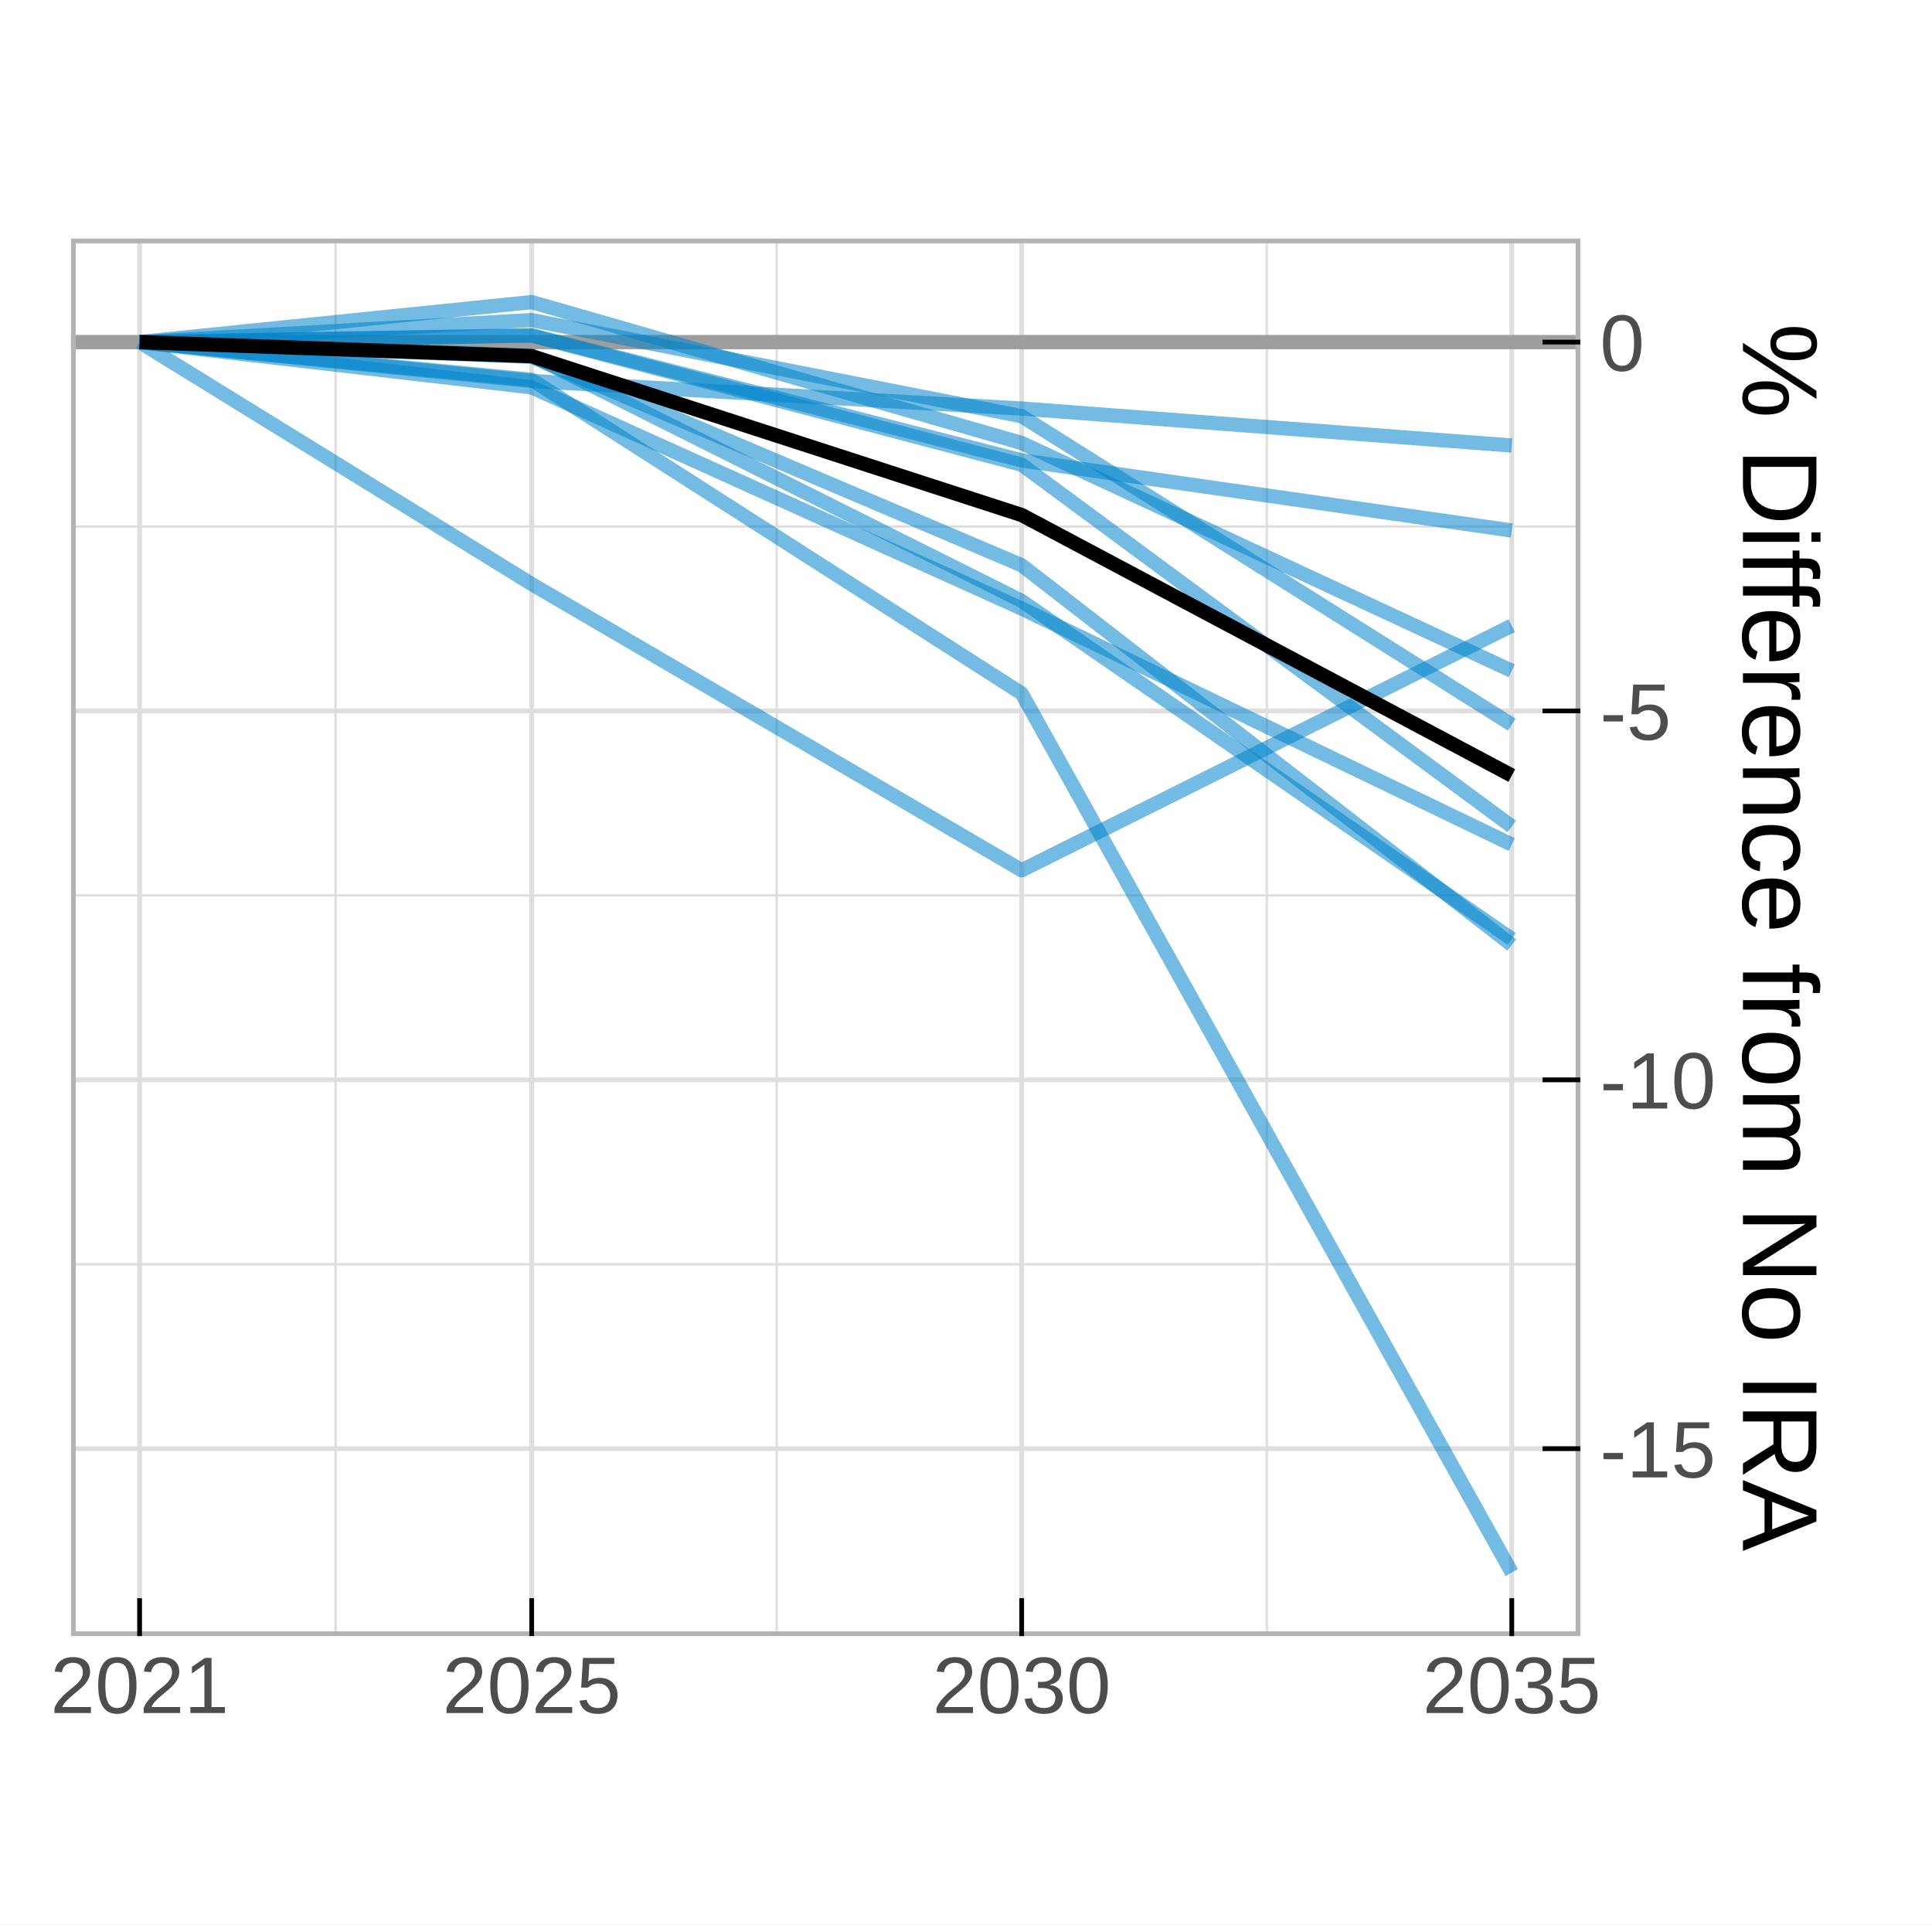
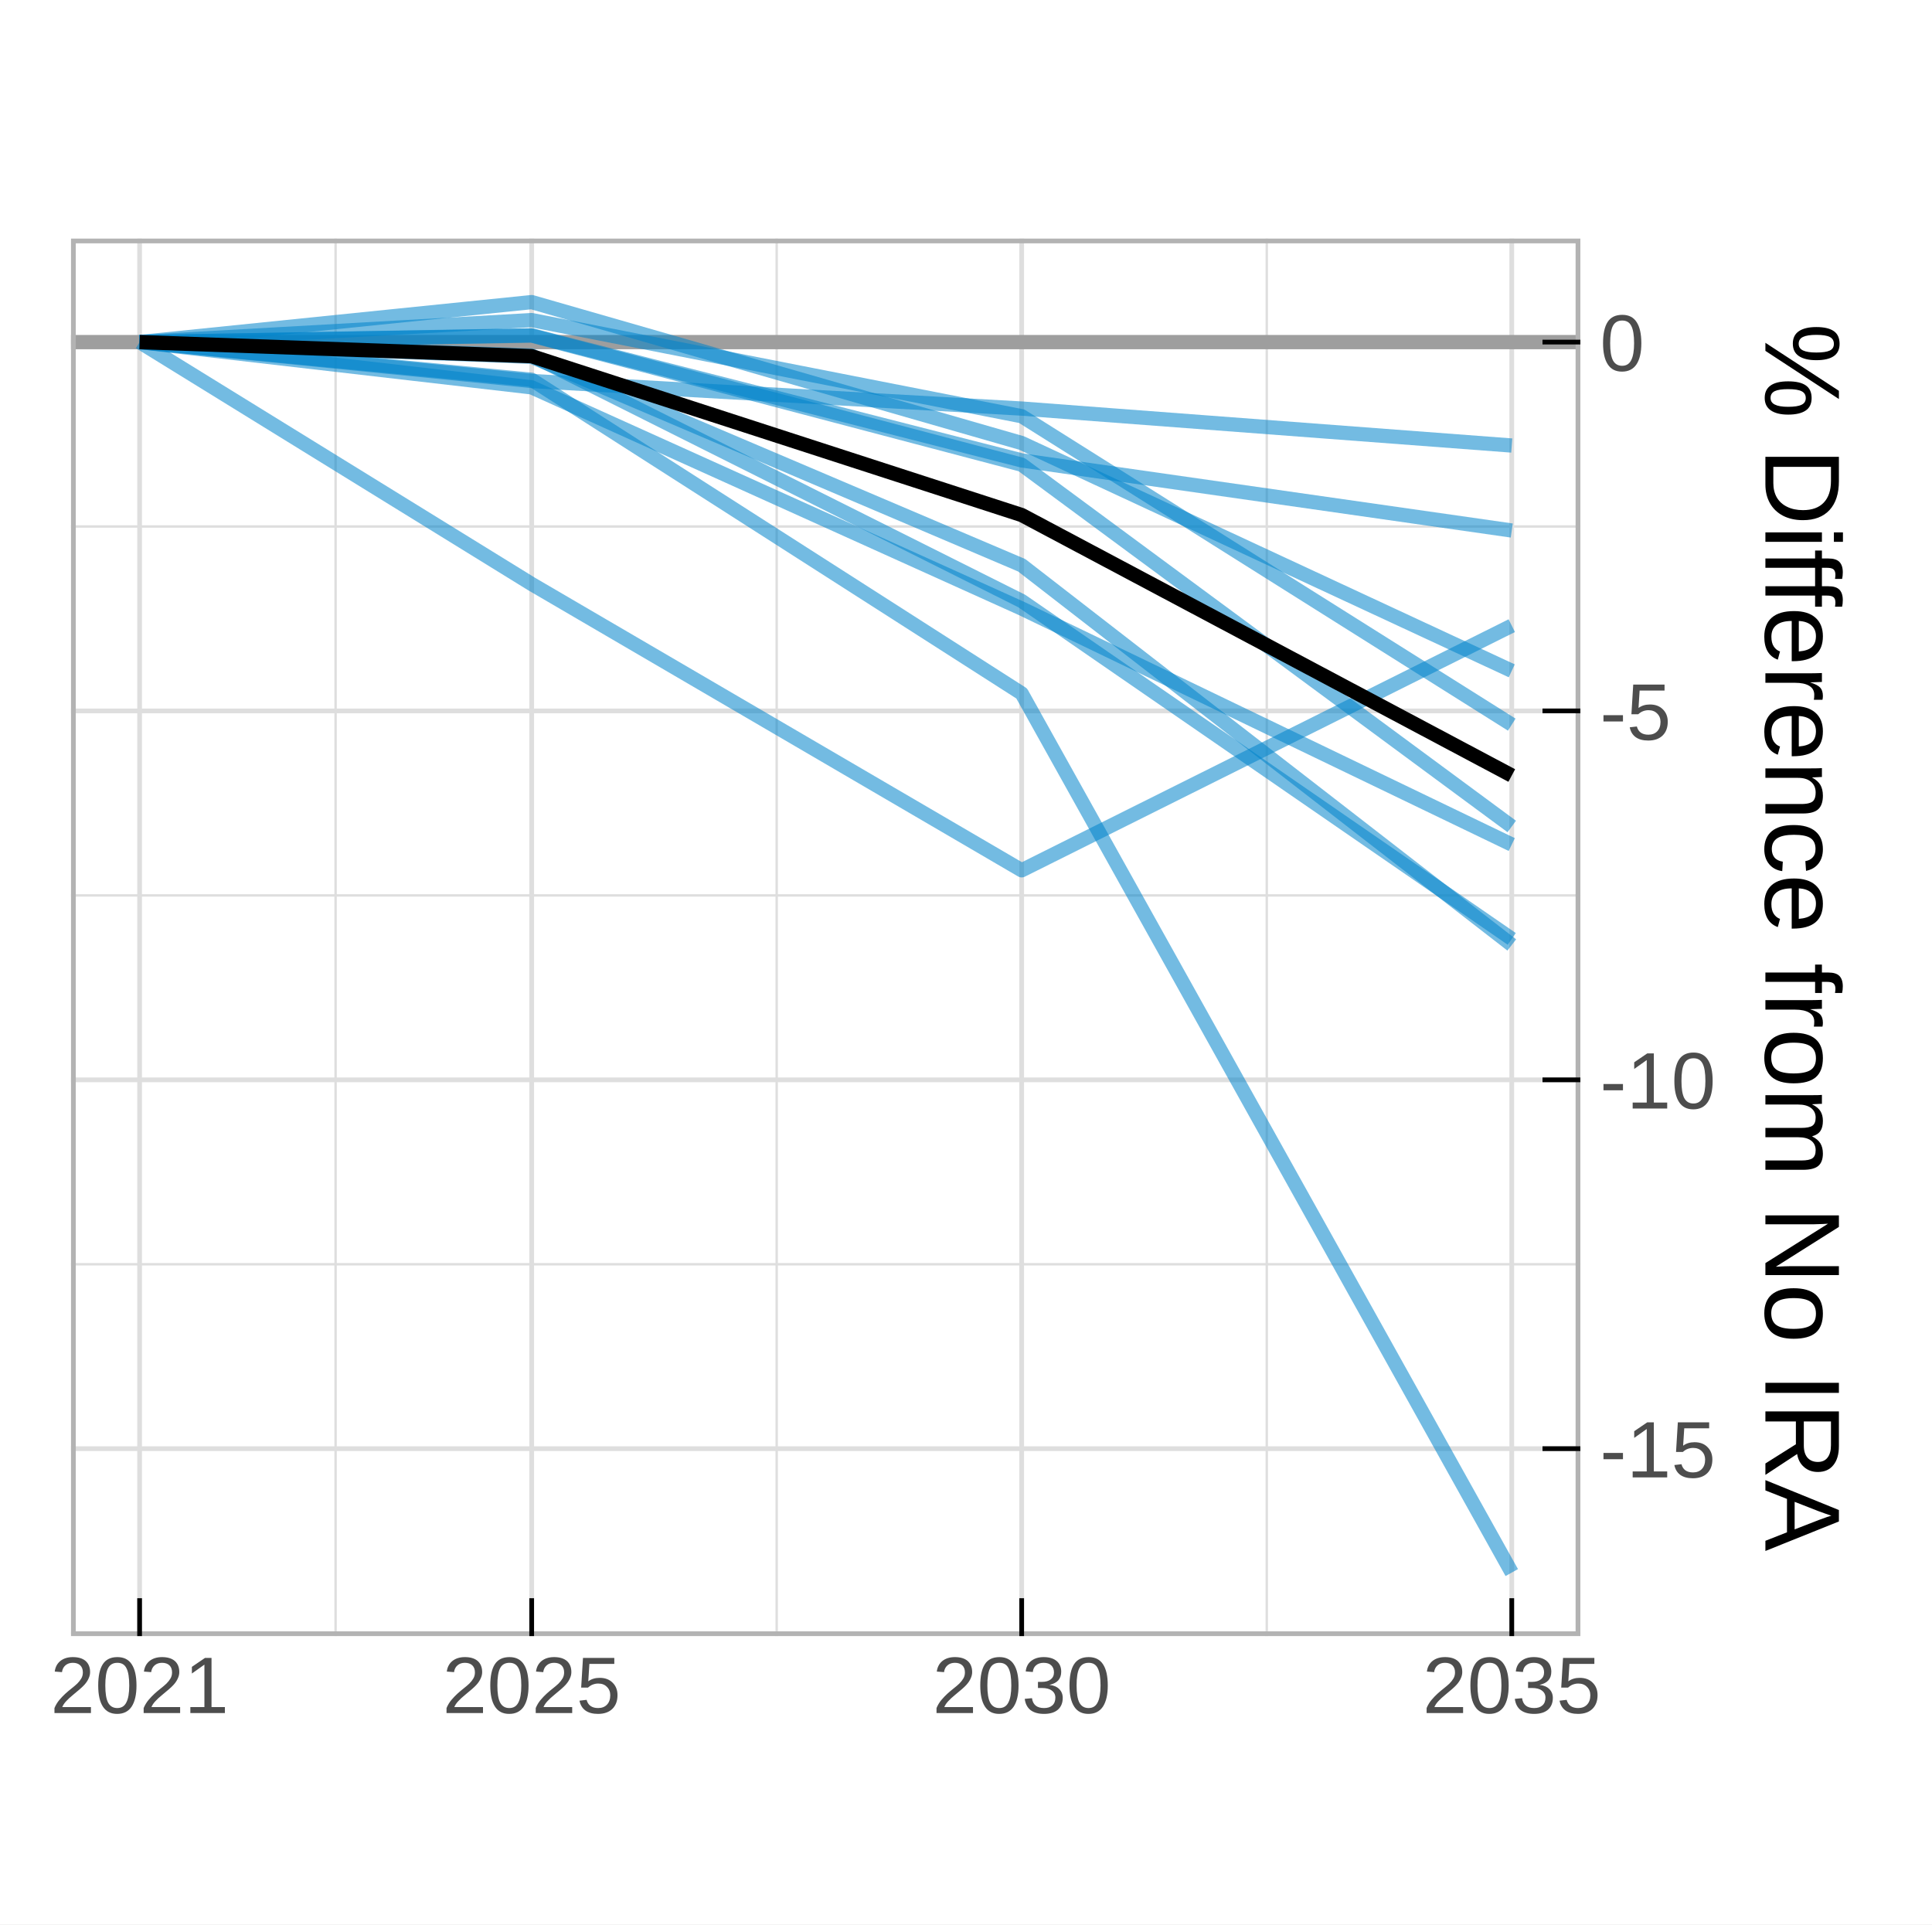
<svg xmlns="http://www.w3.org/2000/svg" class="svglite" width="216.86pt" height="216.00pt" viewBox="0 0 216.86 216.00">
  <defs>
    <style type="text/css">
    .svglite line, .svglite polyline, .svglite polygon, .svglite path, .svglite rect, .svglite circle {
      fill: none;
      stroke: #000000;
      stroke-linecap: round;
      stroke-linejoin: round;
      stroke-miterlimit: 10.00;
    }
    .svglite text {
      white-space: pre;
    }
  </style>
  </defs>
  <rect width="100%" height="100%" style="stroke: none; fill: #FFFFFF;" />
  <defs>
    <clipPath id="cpMC4wMHwyMTYuODZ8MC4wMHwyMTYuMDA=">
      <rect x="0.00" y="0.00" width="216.86" height="216.00" />
    </clipPath>
  </defs>
  <g clip-path="url(#cpMC4wMHwyMTYuODZ8MC4wMHwyMTYuMDA=)">
-     <rect x="0" y="-0" width="216.86" height="216.00" style="stroke-width: 1.07; stroke: #FFFFFF; fill: #FFFFFF;" />
+     <rect x="0.00" y="0.00" width="216.86" height="216.00" style="stroke-width: 1.07; stroke: #FFFFFF; fill: #FFFFFF;" />
  </g>
  <defs>
    <clipPath id="cpNy45N3wxNzcuMzl8MjYuNzh8MTgzLjY1">
      <rect x="7.97" y="26.78" width="169.42" height="156.87" />
    </clipPath>
  </defs>
  <g clip-path="url(#cpNy45N3wxNzcuMzl8MjYuNzh8MTgzLjY1)">
    <rect x="7.97" y="26.78" width="169.42" height="156.87" style="stroke-width: 1.07; stroke: none; fill: #FFFFFF;" />
    <polyline points="7.97,183.32 177.39,183.32 " style="stroke-width: 0.27; stroke: #DEDEDE; stroke-linecap: butt;" />
    <polyline points="7.97,141.91 177.39,141.91 " style="stroke-width: 0.27; stroke: #DEDEDE; stroke-linecap: butt;" />
    <polyline points="7.97,100.51 177.39,100.51 " style="stroke-width: 0.27; stroke: #DEDEDE; stroke-linecap: butt;" />
    <polyline points="7.97,59.10 177.39,59.10 " style="stroke-width: 0.27; stroke: #DEDEDE; stroke-linecap: butt;" />
    <polyline points="37.67,183.65 37.67,26.78 " style="stroke-width: 0.27; stroke: #DEDEDE; stroke-linecap: butt;" />
    <polyline points="87.18,183.65 87.18,26.78 " style="stroke-width: 0.27; stroke: #DEDEDE; stroke-linecap: butt;" />
    <polyline points="142.19,183.65 142.19,26.78 " style="stroke-width: 0.27; stroke: #DEDEDE; stroke-linecap: butt;" />
    <polyline points="7.97,162.61 177.39,162.61 " style="stroke-width: 0.53; stroke: #DEDEDE; stroke-linecap: butt;" />
    <polyline points="7.97,121.21 177.39,121.21 " style="stroke-width: 0.53; stroke: #DEDEDE; stroke-linecap: butt;" />
    <polyline points="7.97,79.80 177.39,79.80 " style="stroke-width: 0.53; stroke: #DEDEDE; stroke-linecap: butt;" />
    <polyline points="7.97,38.40 177.39,38.40 " style="stroke-width: 0.53; stroke: #DEDEDE; stroke-linecap: butt;" />
    <polyline points="15.67,183.65 15.67,26.78 " style="stroke-width: 0.53; stroke: #DEDEDE; stroke-linecap: butt;" />
    <polyline points="59.68,183.65 59.68,26.78 " style="stroke-width: 0.53; stroke: #DEDEDE; stroke-linecap: butt;" />
    <polyline points="114.68,183.65 114.68,26.78 " style="stroke-width: 0.53; stroke: #DEDEDE; stroke-linecap: butt;" />
    <polyline points="169.69,183.65 169.69,26.78 " style="stroke-width: 0.53; stroke: #DEDEDE; stroke-linecap: butt;" />
    <line x1="7.97" y1="38.40" x2="177.39" y2="38.40" style="stroke-width: 1.60; stroke: #9E9E9E; stroke-linecap: butt;" />
    <polyline points="15.67,38.40 59.68,33.91 114.68,49.73 169.69,75.30 " style="stroke-width: 1.60; stroke: #0083CA; stroke-opacity: 0.55; stroke-linecap: butt;" />
    <polyline points="15.67,38.40 59.68,40.05 114.68,63.45 169.69,106.07 " style="stroke-width: 1.60; stroke: #0083CA; stroke-opacity: 0.55; stroke-linecap: butt;" />
    <polyline points="15.67,38.40 59.68,65.56 114.68,97.69 169.69,70.23 " style="stroke-width: 1.60; stroke: #0083CA; stroke-opacity: 0.55; stroke-linecap: butt;" />
    <polyline points="15.67,38.40 59.68,43.48 114.68,68.31 169.69,94.80 " style="stroke-width: 1.60; stroke: #0083CA; stroke-opacity: 0.55; stroke-linecap: butt;" />
    <polyline points="15.67,38.40 59.68,35.93 114.68,46.72 169.69,81.34 " style="stroke-width: 1.60; stroke: #0083CA; stroke-opacity: 0.55; stroke-linecap: butt;" />
    <polyline points="15.67,38.40 59.68,37.64 114.68,51.68 169.69,59.55 " style="stroke-width: 1.60; stroke: #0083CA; stroke-opacity: 0.55; stroke-linecap: butt;" />
    <polyline points="15.67,38.40 59.68,39.91 114.68,67.46 169.69,105.39 " style="stroke-width: 1.60; stroke: #0083CA; stroke-opacity: 0.55; stroke-linecap: butt;" />
    <polyline points="15.67,38.40 59.68,37.67 114.68,52.16 169.69,92.77 " style="stroke-width: 1.60; stroke: #0083CA; stroke-opacity: 0.55; stroke-linecap: butt;" />
    <polyline points="15.67,38.40 59.68,42.63 114.68,77.84 169.69,176.52 " style="stroke-width: 1.60; stroke: #0083CA; stroke-opacity: 0.55; stroke-linecap: butt;" />
    <polyline points="15.67,38.40 59.68,42.77 114.68,45.86 169.69,50.01 " style="stroke-width: 1.60; stroke: #0083CA; stroke-opacity: 0.55; stroke-linecap: butt;" />
    <polyline points="15.67,38.40 59.68,39.98 114.68,57.81 169.69,87.05 " style="stroke-width: 1.60; stroke-linecap: butt;" />
    <rect x="7.97" y="26.78" width="169.42" height="156.87" style="stroke-width: 1.07; stroke: #B3B3B3;" />
  </g>
  <g clip-path="url(#cpMC4wMHwyMTYuODZ8MC4wMHwyMTYuMDA=)">
-     <polyline points="177.39,162.61 173.14,162.61 " style="stroke-width: 0.53; stroke-linecap: butt;" />
-     <polyline points="177.39,121.21 173.14,121.21 " style="stroke-width: 0.53; stroke-linecap: butt;" />
-     <polyline points="177.39,79.80 173.14,79.80 " style="stroke-width: 0.53; stroke-linecap: butt;" />
-     <polyline points="177.39,38.40 173.14,38.40 " style="stroke-width: 0.53; stroke-linecap: butt;" />
+     <polyline points="173.14,162.61 177.39,162.61 " style="stroke-width: 0.53; stroke-linecap: butt;" />
+     <polyline points="173.14,121.21 177.39,121.21 " style="stroke-width: 0.53; stroke-linecap: butt;" />
+     <polyline points="173.14,79.80 177.39,79.80 " style="stroke-width: 0.53; stroke-linecap: butt;" />
+     <polyline points="173.14,38.40 177.39,38.40 " style="stroke-width: 0.53; stroke-linecap: butt;" />
    <text x="179.58" y="165.84" style="font-size: 9.00px;fill: #4D4D4D; font-family: &quot;Arial&quot;;" textLength="13.00px" lengthAdjust="spacingAndGlyphs">-15</text>
    <text x="179.58" y="124.43" style="font-size: 9.00px;fill: #4D4D4D; font-family: &quot;Arial&quot;;" textLength="13.00px" lengthAdjust="spacingAndGlyphs">-10</text>
    <text x="179.58" y="83.03" style="font-size: 9.00px;fill: #4D4D4D; font-family: &quot;Arial&quot;;" textLength="8.00px" lengthAdjust="spacingAndGlyphs">-5</text>
    <text x="179.58" y="41.62" style="font-size: 9.00px;fill: #4D4D4D; font-family: &quot;Arial&quot;;" textLength="5.00px" lengthAdjust="spacingAndGlyphs">0</text>
    <polyline points="15.67,179.40 15.67,183.65 " style="stroke-width: 0.53; stroke-linecap: butt;" />
    <polyline points="59.68,179.40 59.68,183.65 " style="stroke-width: 0.53; stroke-linecap: butt;" />
    <polyline points="114.68,179.40 114.68,183.65 " style="stroke-width: 0.53; stroke-linecap: butt;" />
    <polyline points="169.69,179.40 169.69,183.65 " style="stroke-width: 0.53; stroke-linecap: butt;" />
    <text x="15.67" y="192.29" text-anchor="middle" style="font-size: 9.00px;fill: #4D4D4D; font-family: &quot;Arial&quot;;" textLength="20.02px" lengthAdjust="spacingAndGlyphs">2021</text>
    <text x="59.68" y="192.29" text-anchor="middle" style="font-size: 9.00px;fill: #4D4D4D; font-family: &quot;Arial&quot;;" textLength="20.02px" lengthAdjust="spacingAndGlyphs">2025</text>
    <text x="114.68" y="192.29" text-anchor="middle" style="font-size: 9.00px;fill: #4D4D4D; font-family: &quot;Arial&quot;;" textLength="20.02px" lengthAdjust="spacingAndGlyphs">2030</text>
    <text x="169.69" y="192.29" text-anchor="middle" style="font-size: 9.00px;fill: #4D4D4D; font-family: &quot;Arial&quot;;" textLength="20.02px" lengthAdjust="spacingAndGlyphs">2035</text>
-     <text transform="translate(195.64,36.29) rotate(90)" style="font-size: 12.00px; font-family: &quot;Arial&quot;;" textLength="137.84px" lengthAdjust="spacingAndGlyphs">% Difference from No IRA</text>
+     <text transform="translate(198.16,36.29) rotate(90)" style="font-size: 12.00px; font-family: &quot;Arial&quot;;" textLength="137.84px" lengthAdjust="spacingAndGlyphs">% Difference from No IRA</text>
  </g>
</svg>
